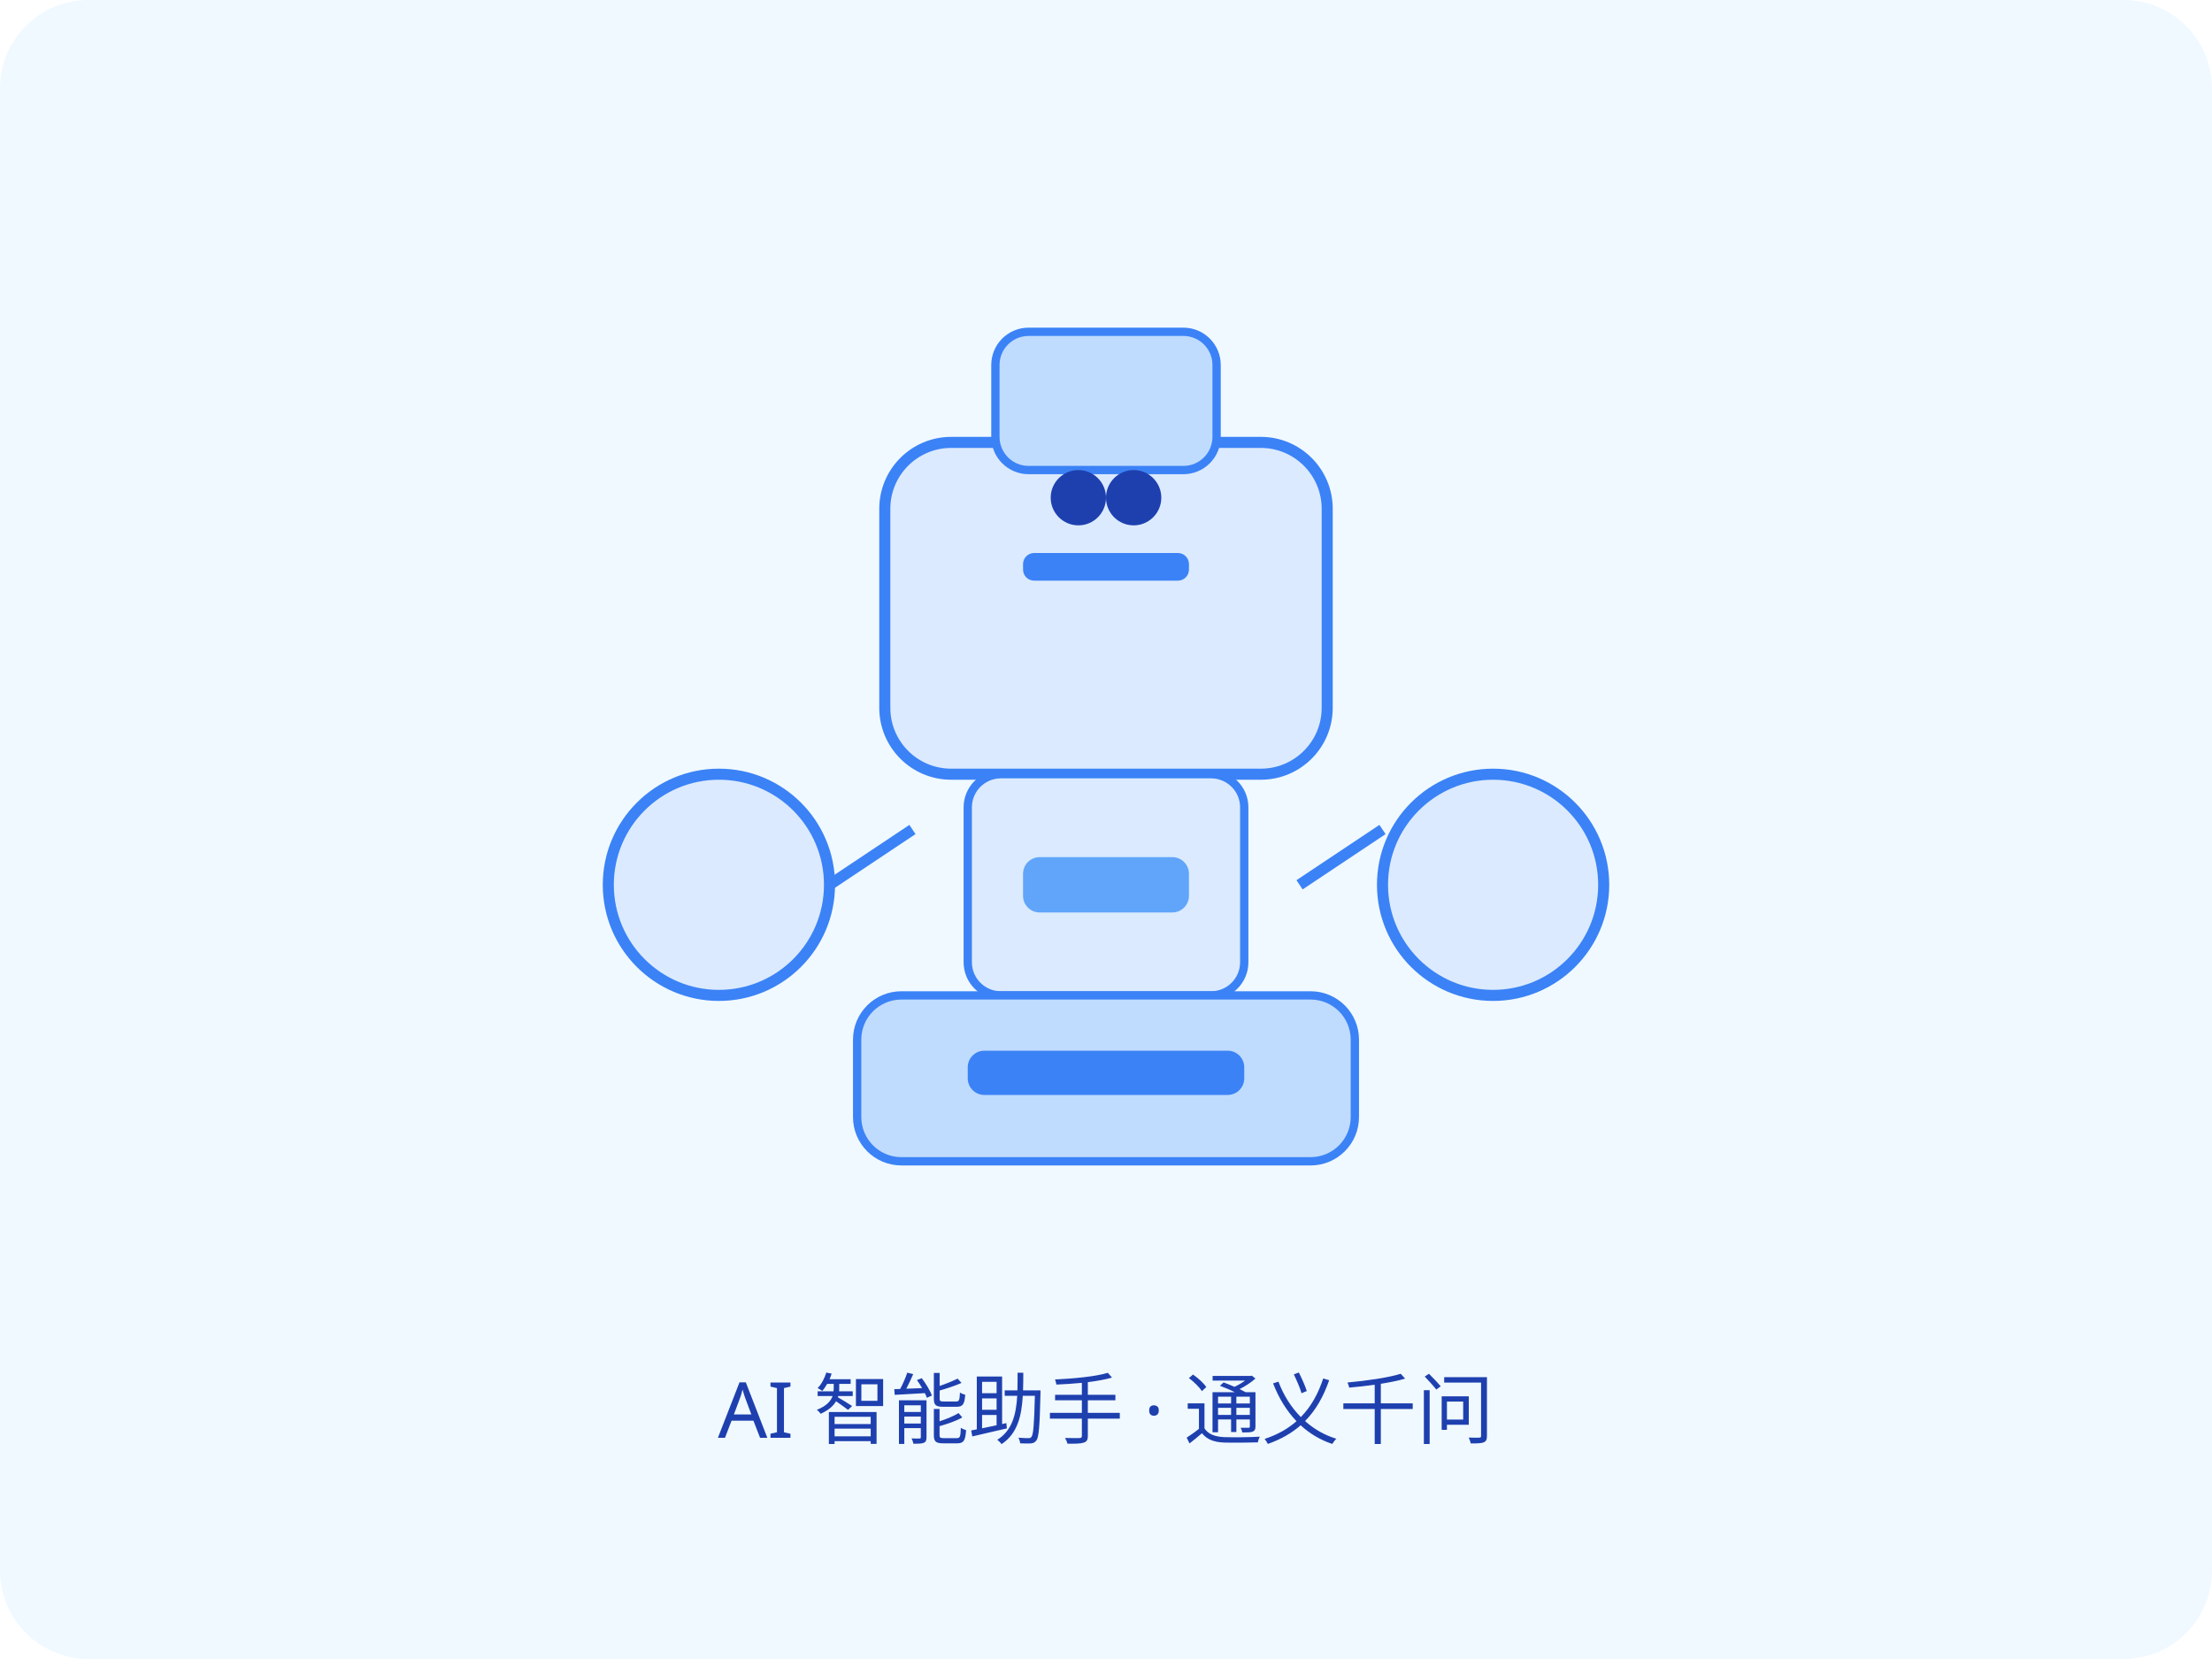
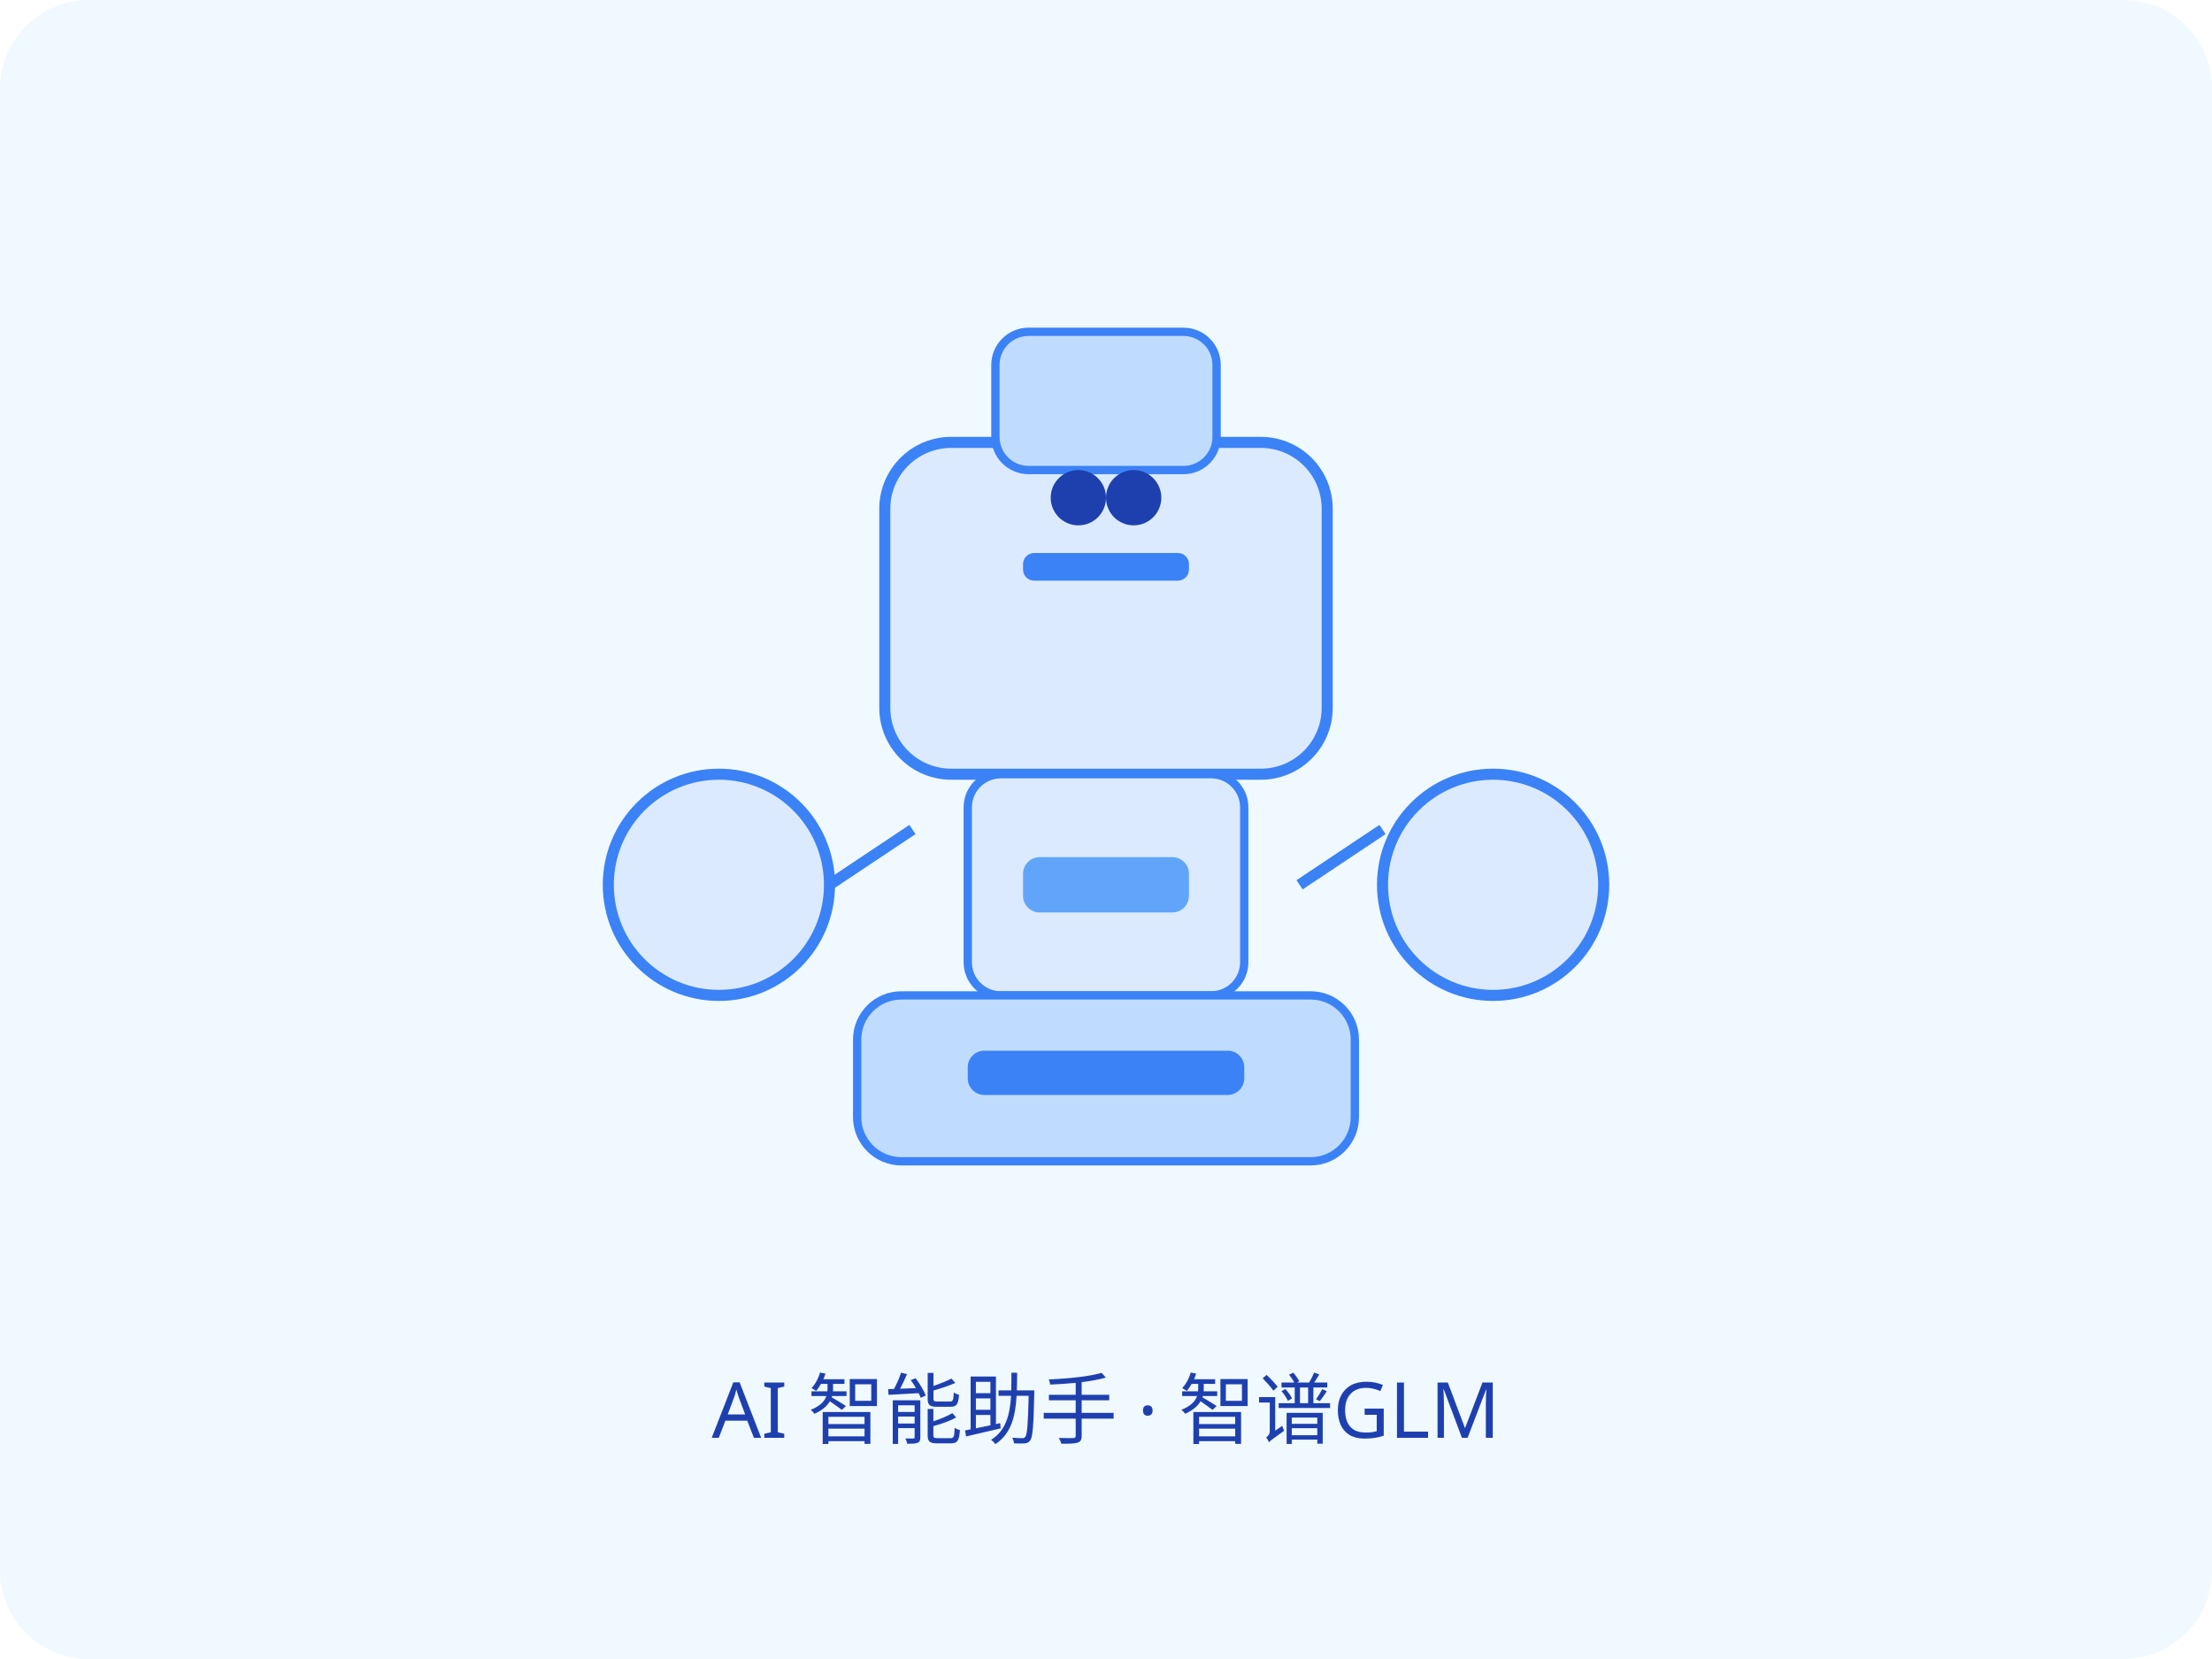
<svg xmlns="http://www.w3.org/2000/svg" viewBox="0 0 400 300">
  <rect width="400" height="300" fill="#f0f9ff" rx="16" />
  <rect x="160" y="80" width="80" height="60" rx="12" fill="#dbeafe" stroke="#3b82f6" stroke-width="2" />
  <rect x="180" y="60" width="40" height="25" rx="6" fill="#bfdbfe" stroke="#3b82f6" stroke-width="1.5" />
  <circle cx="195" cy="90" r="5" fill="#1e40af" />
  <circle cx="205" cy="90" r="5" fill="#1e40af" />
  <rect x="185" y="100" width="30" height="5" rx="2" fill="#3b82f6" />
  <rect x="175" y="140" width="50" height="40" rx="6" fill="#dbeafe" stroke="#3b82f6" stroke-width="1.5" />
  <rect x="185" y="155" width="30" height="10" rx="3" fill="#60a5fa" />
  <rect x="155" y="180" width="90" height="30" rx="8" fill="#bfdbfe" stroke="#3b82f6" stroke-width="1.5" />
  <rect x="175" y="190" width="50" height="8" rx="3" fill="#3b82f6" />
  <circle cx="130" cy="160" r="20" fill="#dbeafe" stroke="#3b82f6" stroke-width="2" />
  <circle cx="270" cy="160" r="20" fill="#dbeafe" stroke="#3b82f6" stroke-width="2" />
  <line x1="150" y1="160" x2="165" y2="150" stroke="#3b82f6" stroke-width="2" />
  <line x1="250" y1="150" x2="235" y2="160" stroke="#3b82f6" stroke-width="2" />
-   <text x="200" y="260" text-anchor="middle" font-size="14" fill="#1e40af" font-family="sans-serif">AI 智能助手 · 通义千问</text>
+   <text x="200" y="260" text-anchor="middle" font-size="14" fill="#1e40af" font-family="sans-serif">AI 智能助手 · 智谱GLM</text>
</svg>
